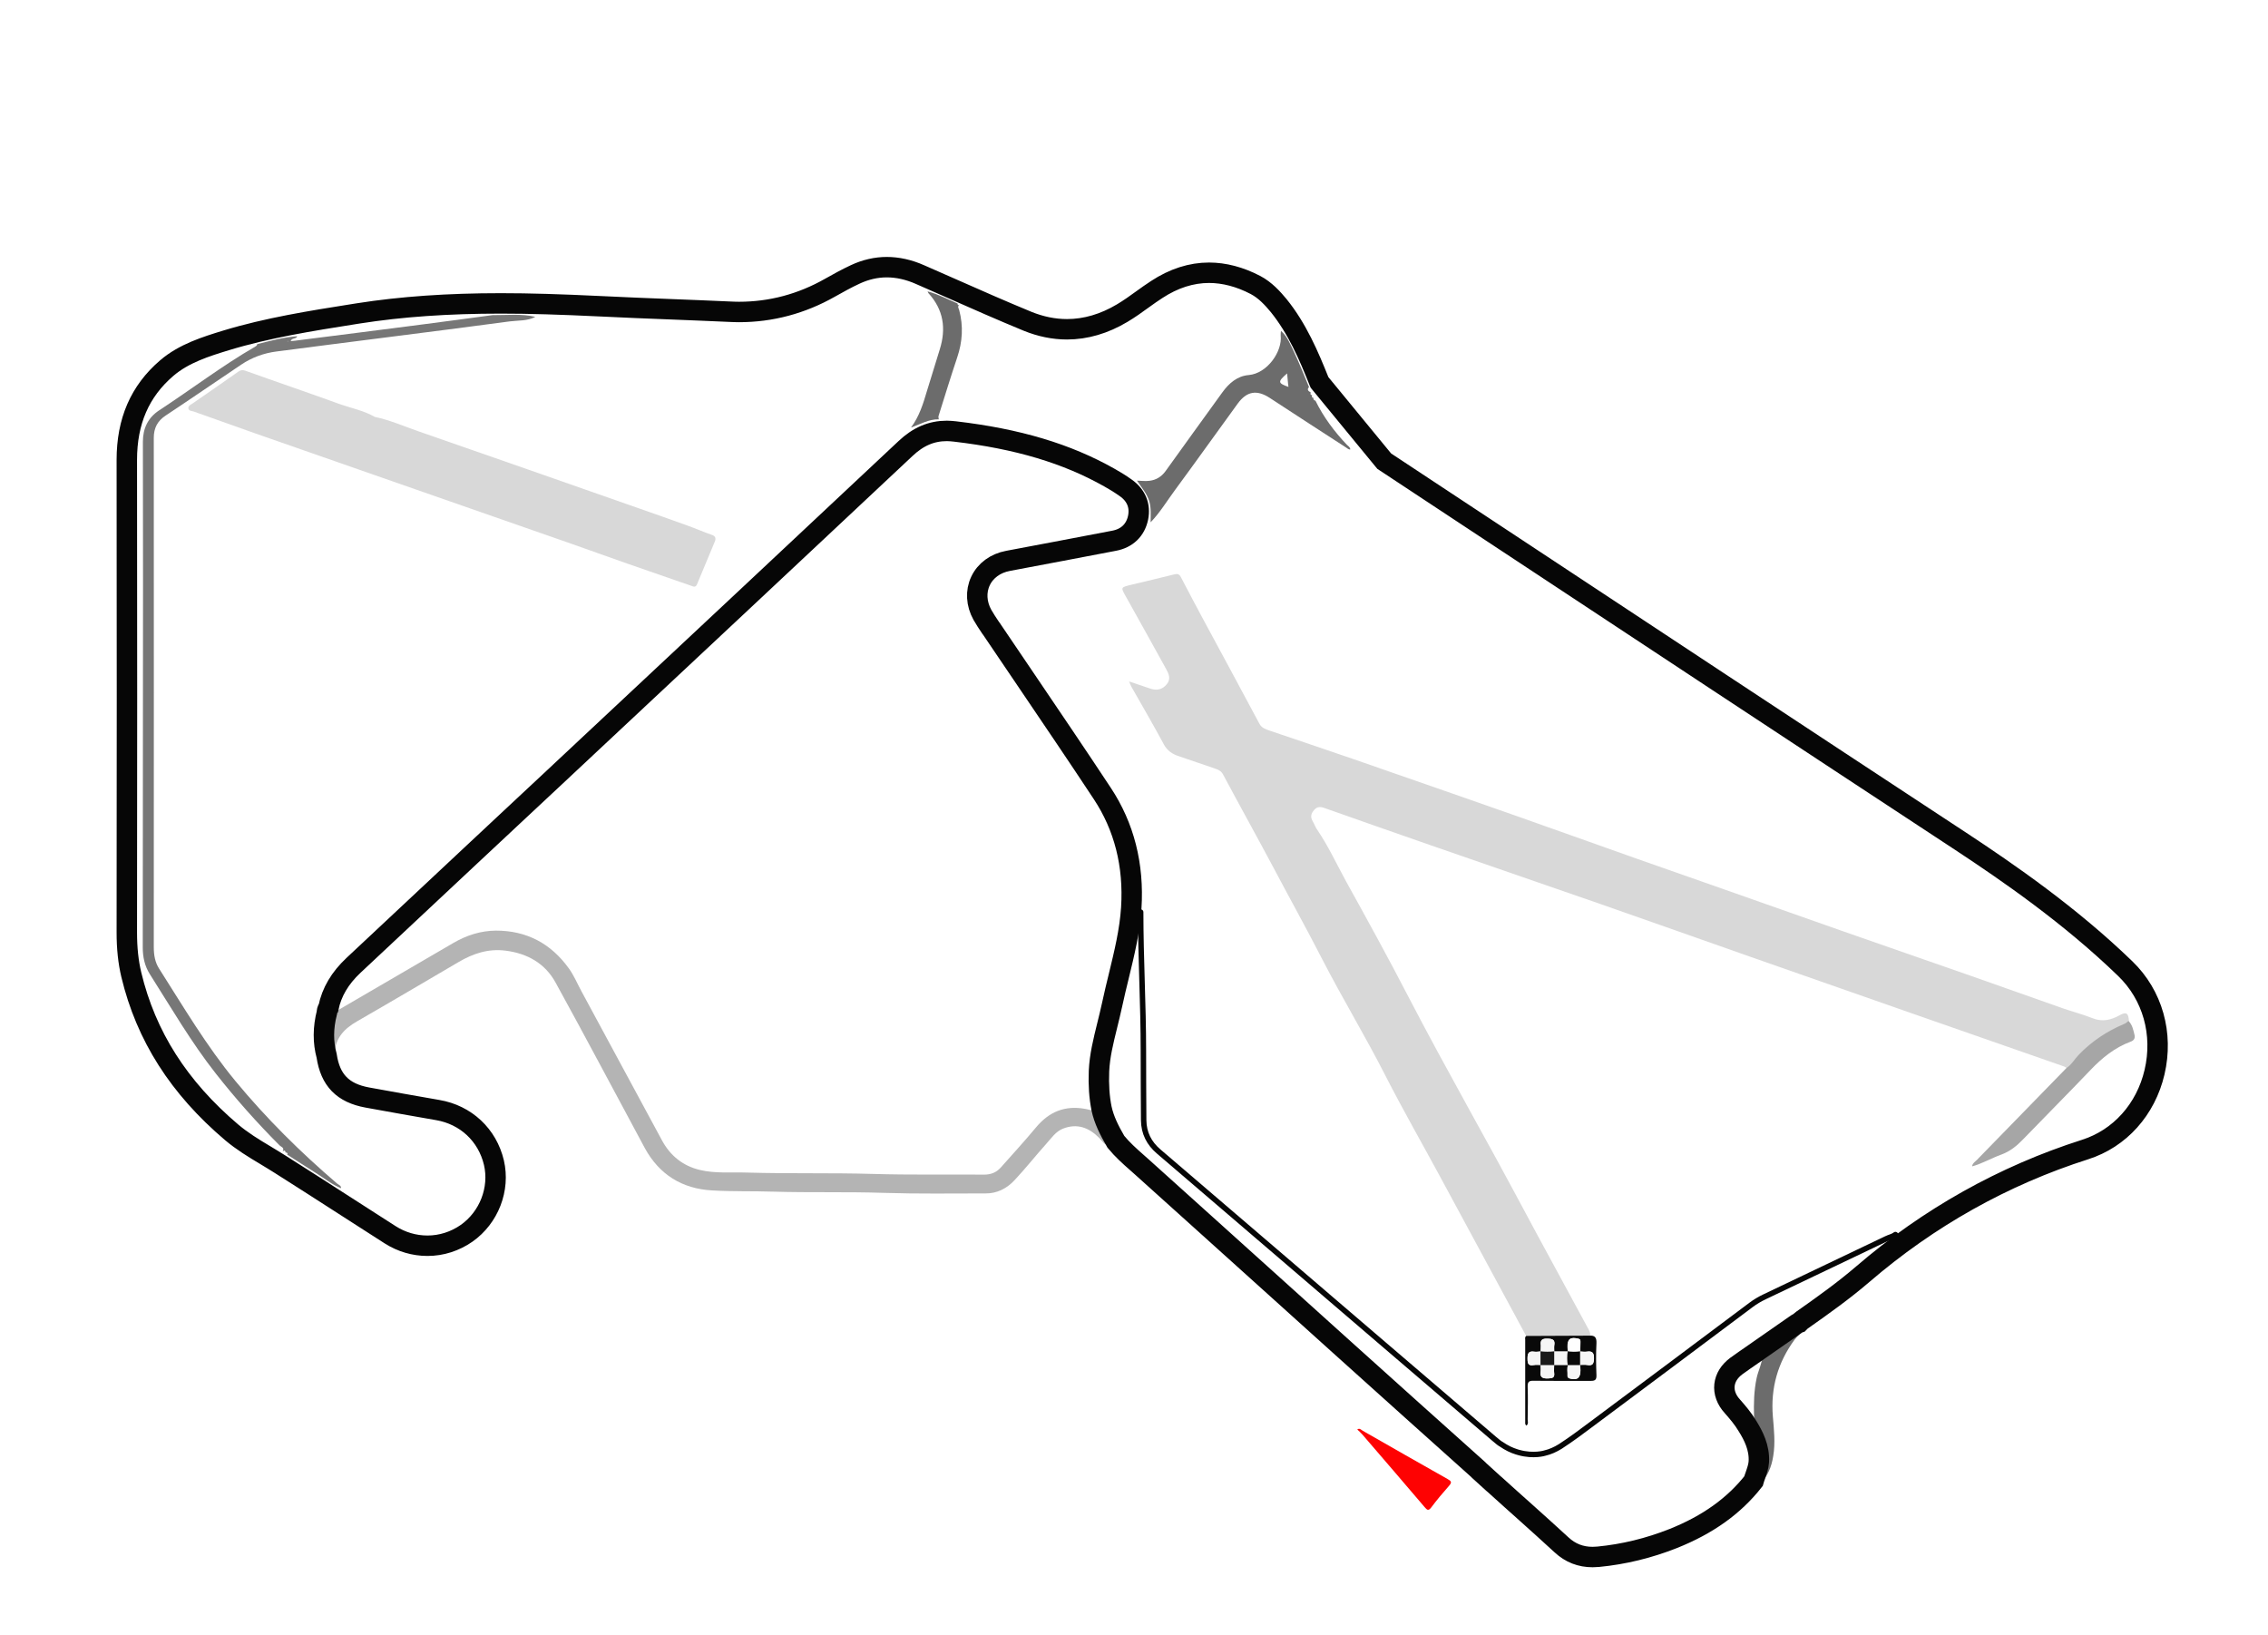
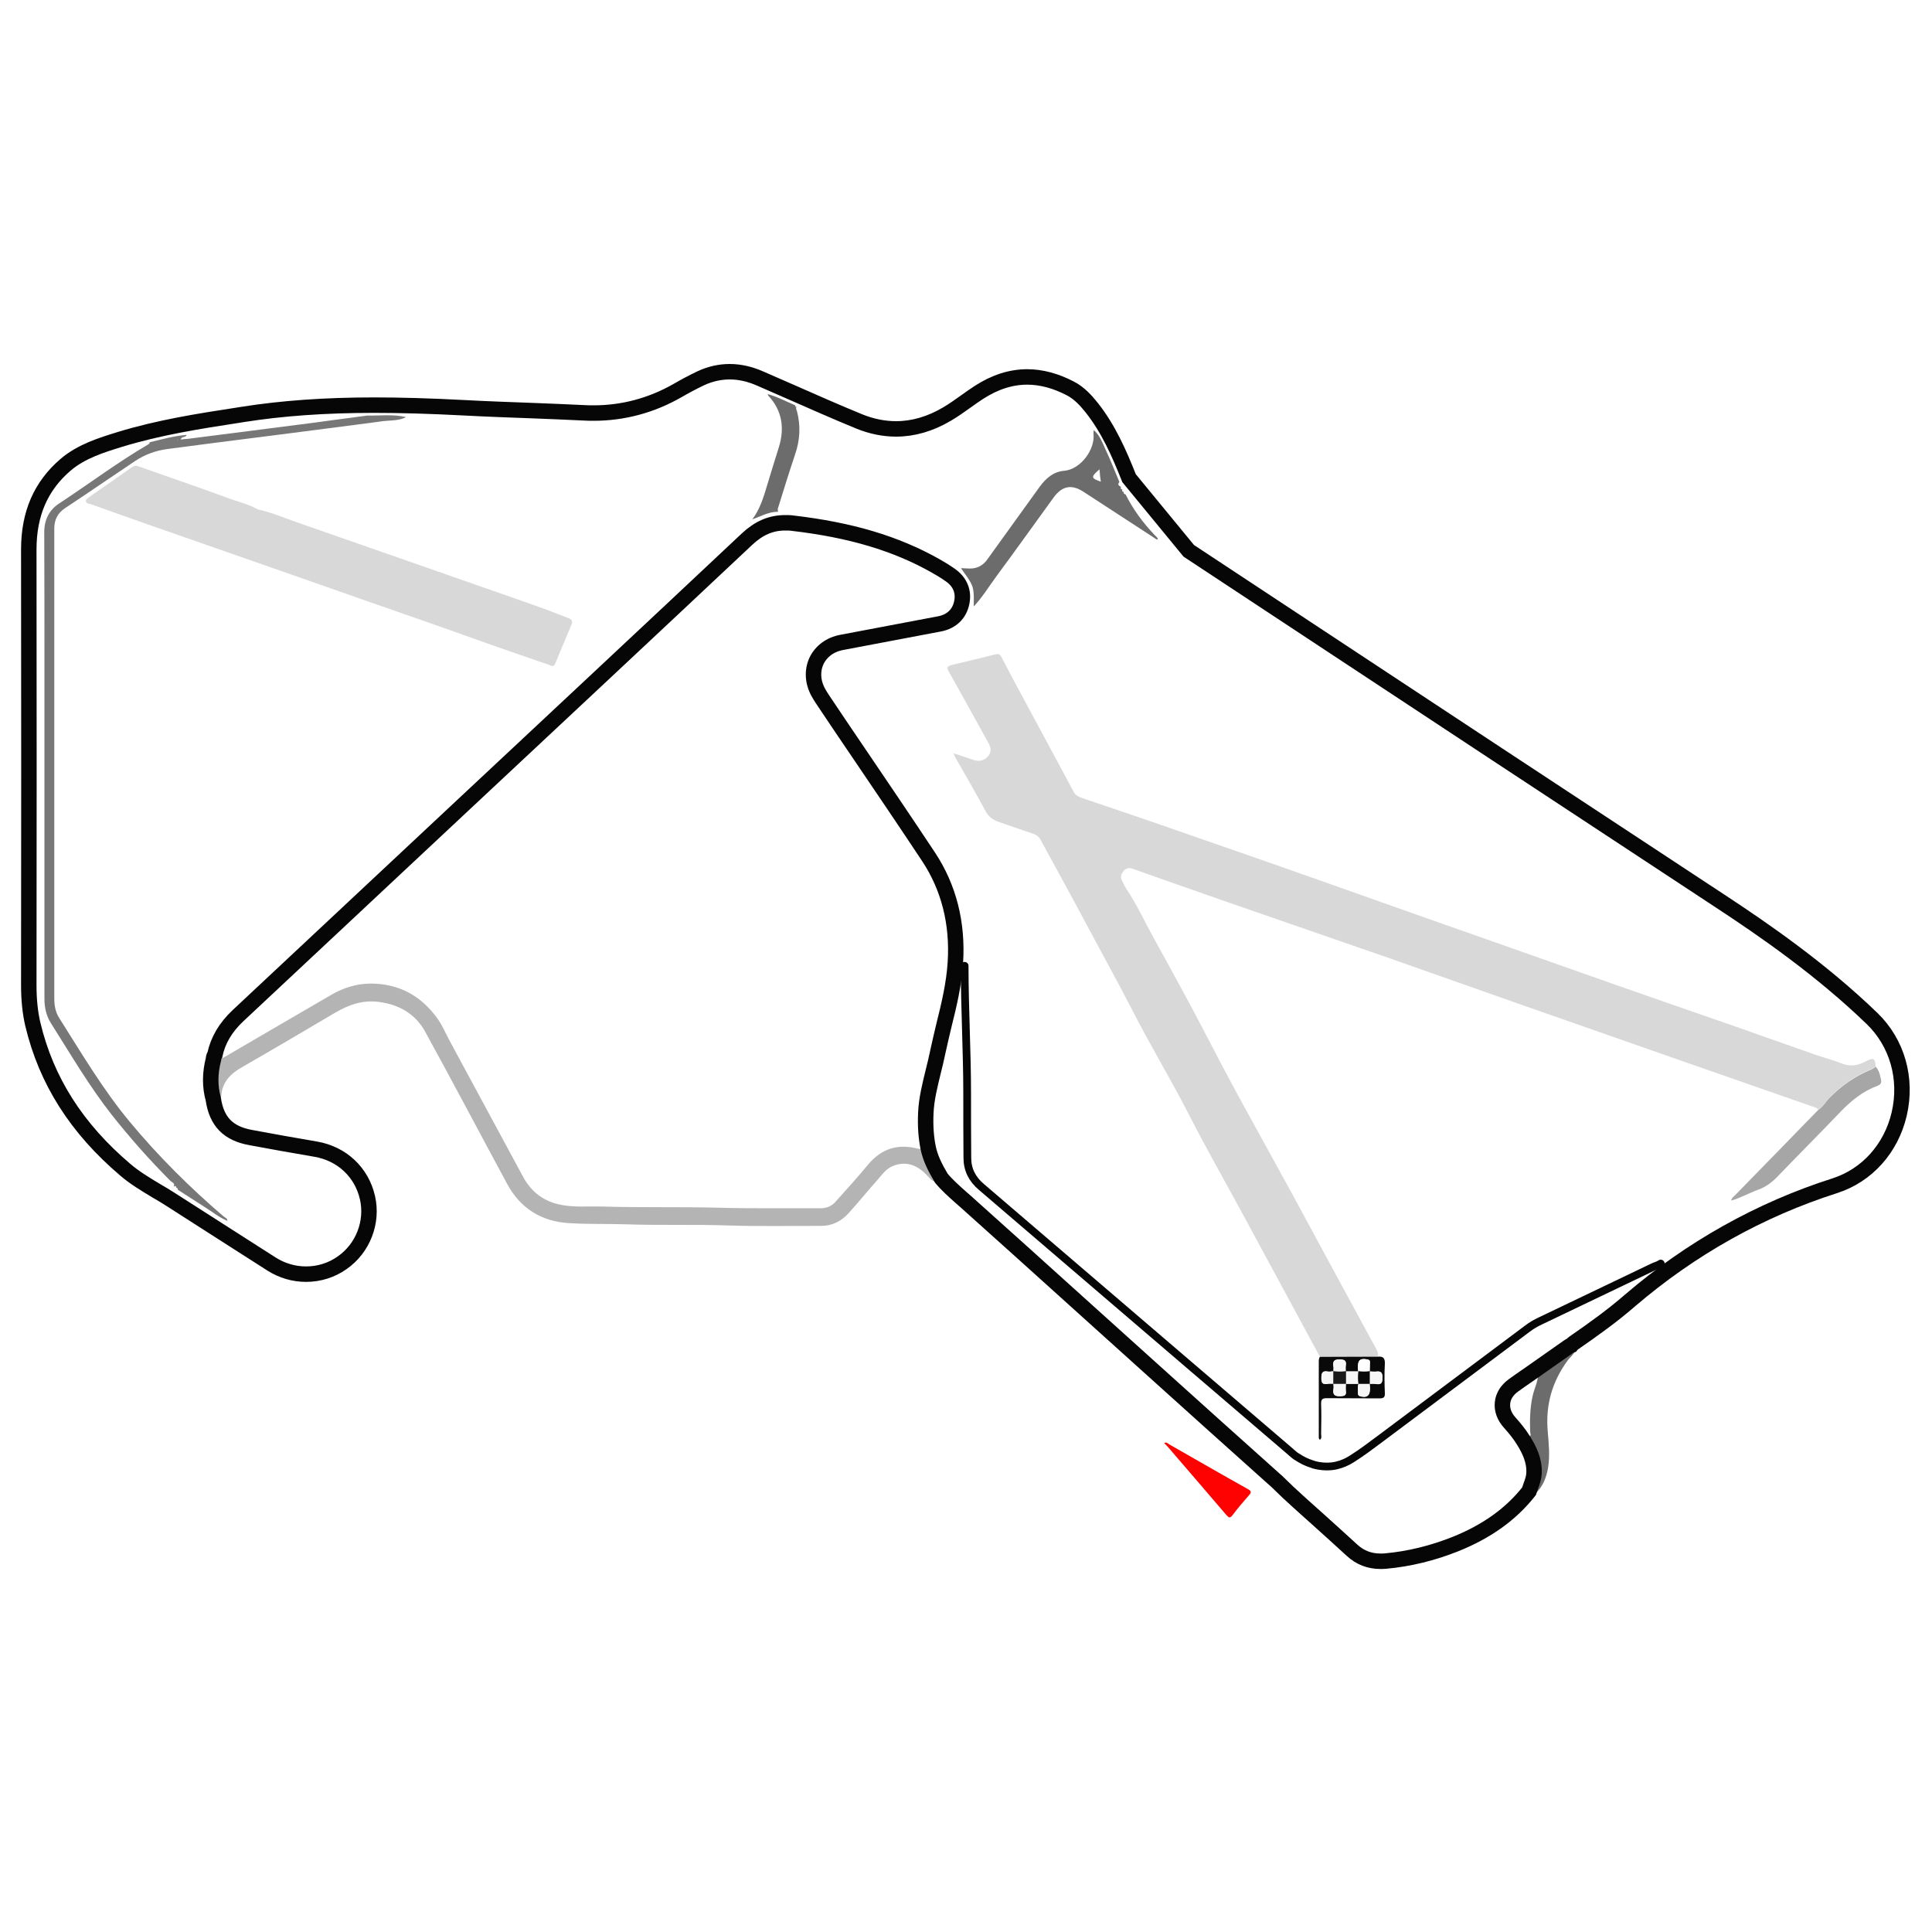
- <svg xmlns="http://www.w3.org/2000/svg" version="1.1" id="Warstwa_1" x="0px" y="0px" viewBox="0 0 1665 1200" style="enable-background:new 0 0 1665 1200;" xml:space="preserve">
+ <svg xmlns="http://www.w3.org/2000/svg" version="1.1" id="Warstwa_1" x="0px" y="0px" viewBox="0 0 1000 1000" style="enable-background:new 0 0 1000 1000;" xml:space="preserve">
  <style type="text/css">
	.st0{fill:#B4B4B4;}
	.st1{fill:#6C6C6C;}
	.st2{fill:#FE0202;}
	.st3{fill:#777777;}
	.st4{fill:#F6F6F6;}
	.st5{fill:#D8D8D8;}
	.st6{fill:#A6A6A6;}
	.st7{fill:#090909;}
	.st8{fill:#FEFEFE;}
	.st9{fill:#1A1A1A;}
	.st10{fill:#060606;}
- 	.st11{fill:none;stroke:#060606;stroke-width:15;stroke-miterlimit:10;}
+ 	.st11{fill:none;stroke:#060606;stroke-width:8;stroke-miterlimit:10;}
	.st12{fill:none;stroke:#060606;stroke-width:4;stroke-linecap:round;stroke-miterlimit:10;}
</style>
-   <path class="st0" d="M803.7,814.9c2,9.5,6.4,17.9,11.2,26.1c-3.9,0-5.6-3.3-7.8-5.6c-7.6-7.7-16.2-11-26.6-7  c-5.5,2.1-8.7,7.1-12.5,11.3c-7.9,8.8-15.2,18.1-23.3,26.7c-5.6,6-12.8,9.7-21.2,9.6c-24.8,0-49.6,0.4-74.4-0.4  c-27.1-0.9-54.3-0.1-81.4-0.9c-15-0.5-30,0-44.9-0.9c-22.1-1.2-38.9-11.7-49.5-31.2c-21.8-40.4-43.2-81-65.4-121.3  c-7.7-14.1-20.7-21.5-36.8-23.5c-12.7-1.6-23.8,2.1-34.5,8.4c-24.8,14.5-49.6,29.2-74.5,43.5c-9.2,5.3-15.8,12-16.4,23.2  c0,0.4-0.6,0.7-0.9,1.1c-2.9-10-2.4-20.1,0.2-30c0.3-0.4,0.6-0.8,0.9-1.2c0,0-0.2,0.1-0.2,0.1c1.3-0.7,2.6-1.4,3.8-2.2  c27.9-16.2,55.7-32.5,83.6-48.7c9.5-5.5,19.8-8.8,30.8-8.9c22.7-0.1,40.7,9.5,53.9,28c3.7,5.2,6.1,11.1,9.1,16.6  c19.7,36.5,39.4,72.9,59.1,109.4c6.1,11.3,15.5,18.8,27.9,21.7c11.4,2.7,23.2,1.5,34.8,1.9c30.8,0.9,61.6,0.1,92.4,1  c27.1,0.8,54.3,0.3,81.5,0.5c4.9,0,8.8-1.6,12-5.1c8.7-9.8,17.6-19.5,26-29.6c9.5-11.4,21.1-16.2,35.8-13.6  C798.8,814.2,801.1,815.4,803.7,814.9z" />
-   <path class="st1" d="M1291.7,1089.5c1.6-5.4,4.1-10.4,4.4-16.2c0.7-11-3.6-20.4-9.2-29.4c2-1,0.8-2.6,0.8-3.9  c-0.3-9.6-0.1-19.1,1.9-28.5c1.2-5.5,3.9-10.5,4.3-16.1c8.9-6.2,17.8-12.5,26.7-18.7c0.8-0.6,1.6-1.2,2.7-1.1c-1,3.3-4,5.2-5.9,7.8  c-12.3,16.8-17.6,35.4-15.9,56.3c0.8,9.6,1.9,19.3,0.3,28.9C1300.6,1076.5,1297.8,1083.8,1291.7,1089.5z" />
-   <path class="st2" d="M996.4,1049.3c1.7-1.3,2.8,0.2,4,0.9c20.8,11.8,41.5,23.8,62.4,35.5c2.7,1.5,3.2,2.4,1,4.9  c-4.5,5.1-8.9,10.3-13,15.8c-2.2,2.9-3.1,2-5-0.2c-15.2-17.9-30.5-35.6-45.8-53.4C998.9,1051.5,997.6,1050.4,996.4,1049.3  L996.4,1049.3z" />
-   <path class="st3" d="M393,232.6c-5.9,3.1-12.4,2.5-18.7,3.3c-30.3,4.1-60.7,7.9-91.1,11.8c-26.7,3.4-53.5,6.8-80.2,10.3  c-9.4,1.2-18.1,4.4-26,9.7c-18.5,12.4-36.9,25.1-55.5,37.4c-6,4-8.6,9.2-8.6,16.3c0.1,124.6,0,249.3,0,373.9c0,5.7,0.9,11,3.9,15.7  c17.9,28.1,34.8,56.8,56.1,82.6c22.6,27.3,47.6,52.1,74.5,75.1c1.2,1,3.1,1.5,3,3.5c-6.8-2.7-12.4-7.4-18.5-11.2  c-7.1-4.4-14-9-21.1-13.5c0.1-0.8-0.1-1.5-1.2-1.5c0,0,0.1,0.1,0.1,0.1c-0.2-1.3-0.6-2.1-2-1c0,0-0.1-0.1-0.1-0.1  c1.4-2.7-1.4-3.2-2.4-4.3c-16.6-16.6-32.2-34.2-46.7-52.6c-18.2-23.1-32.9-48.5-48.6-73.2c-3.7-5.9-5.1-12.5-5.1-19.5  c0.1-88.8,0.1-177.5,0.2-266.3c0-35,0-69.9-0.1-104.9c0-9.8,3.8-17.6,11.8-22.9c23.7-15.5,46.2-32.7,70.7-46.9  c0.8-0.5,1.4-0.9,1.4-1.8c9.7-2.4,19.3-5.1,29.4-5.8c-0.7,2.3-4,1-4.8,3.6c2.3-0.2,4.3-0.4,6.2-0.7c30-3.8,60.1-7.6,90.1-11.5  c17.3-2.2,34.6-4.6,51.9-6.9C372.2,231.4,382.7,230.1,393,232.6z M211.2,250.6c0.1,0,0.2-0.1,0.4-0.1c-0.1-0.1-0.2-0.1-0.3-0.2  c-0.1,0-0.2,0-0.4,0.1C211,250.5,211.1,250.6,211.2,250.6z" />
-   <path class="st1" d="M834.7,352.8c3.1,0.1,6.3,0.5,9.3,0.1c4.7-0.6,8.6-2.9,11.6-7c13.8-19.3,27.8-38.5,41.7-57.8  c4.9-6.8,11-12.1,19.4-12.8c13.8-1.2,24.8-17.5,23.5-29c-0.1-1.1,0.1-2.3,0.2-3.4c4.8,4.1,6.9,10,9.5,15.3  c4.1,8.5,7.4,17.3,11.1,25.9c-1.7,1.9-0.6,3,1.2,3.9c0,0,0,0,0,0c-0.1,0.9-0.5,1.9,1,2c0,0,0,0,0,0c-0.1,0.9-0.4,1.9,1,2  c0,0,0,0,0,0c-0.1,1.1,0.3,1.9,1.5,2.1c5.9,12,13.8,22.6,23,32.3c1,1,2.5,1.8,2.6,3.5c-1.3,0.2-2.1-0.8-3.1-1.4  c-18.7-12.1-37.4-24.2-56-36.4c-9.5-6.2-16.9-5-23.6,4.2c-15.3,21-30.3,42.1-45.7,63c-6,8.1-11.2,16.8-18.2,24.1  c0-5.2,0.5-10.3-1-15.5C841.8,362,837.9,357.7,834.7,352.8z M944.9,274.1c-7,6.1-6.9,7.1,1,9.9c-0.2-1.6-0.4-3-0.5-4.5  C945.2,277.8,945.1,276.2,944.9,274.1z" />
-   <path class="st1" d="M704.3,223.7c-1.7,1.3-0.4,2.8-0.1,4c3.1,11.7,2.4,23.2-1.5,34.7c-4.8,14.3-9.2,28.7-13.7,43  c-0.2,0.7,0.1,1.6,0.2,2.4c-7.4-0.2-13.7,3.7-20.4,6c6-8,8.9-17.3,11.7-26.8c3.1-10.2,6.2-20.3,9.4-30.5c4.8-15.3,2.8-29.2-8.3-41.3  c-0.3-0.3-0.4-0.9-0.6-1.3c7.7,2,14.7,5.8,22,8.9c0.1,0.6-0.1,1.7,1.1,0.9L704.3,223.7z" />
-   <path class="st4" d="M209.9,846c1.1,0,1.2,0.7,1.2,1.5C210.5,847.2,209.5,847.2,209.9,846z" />
-   <path class="st5" d="M1120.4,980.6c-20.7-38.3-41.4-76.6-62.1-114.9c-13.8-25.6-28.3-50.8-41.5-76.7c-14.6-28.6-31.2-56-45.9-84.5  c-11.9-23.2-24.6-46-36.8-69.1c-11.9-22.3-24.2-44.4-36.1-66.7c-1.3-2.5-3.1-3.6-5.6-4.4c-9-3-17.9-6.2-26.9-9.2  c-4.9-1.6-8.6-4-11.2-8.9c-7.6-14.2-15.8-28.1-23.7-42.1c-0.6-1-0.9-2.1-1.7-3.9c5.5,1.9,10.3,3.4,15.1,5.1  c4.9,1.8,9.2,1.1,12.6-3.1c3.1-3.8,1.5-7.5-0.5-11.1c-9.8-17.7-19.6-35.5-29.5-53.1c-3.8-6.8-4-6.8,3.2-8.6  c10.8-2.6,21.6-5.1,32.3-7.8c2.5-0.6,3.7-0.1,4.8,2c5.4,10.3,10.8,20.6,16.3,30.8c13.8,25.6,27.7,51.2,41.4,76.9  c1.6,3,4.4,3.9,7.2,4.9c20.6,7,41.2,13.9,61.8,21c53.6,18.7,107.3,37.2,160.7,56.3c32.1,11.5,64.2,22.8,96.3,34  c34.2,12,68.3,24.1,102.5,36.1c31,10.9,62.1,21.6,93.2,32.5c22.6,7.9,45.1,16,67.7,23.9c7.4,2.6,15,4.5,22.2,7.4  c7.3,2.9,13.6,1.3,19.9-2.2c4.8-2.7,6.6-1.6,6.8,4.5c-1.1,0.7-2.1,1.7-3.2,2.2c-12.7,5.3-23.8,12.7-33.3,22.6  c-3.1,3.2-5.2,7.3-9.1,9.8c-0.9-1.3-2.4-1.6-3.8-2.1c-36.9-12.9-73.7-25.7-110.6-38.6c-39.5-13.8-79-27.6-118.5-41.5  c-36.7-12.9-73.3-25.9-110-38.7c-41.7-14.5-83.4-28.8-125.1-43.3c-25.7-8.9-51.4-18-77-27c-3-1.1-5.4-1.1-7.6,1.5  c-2.2,2.5-2.9,5.1-1,8.2c1.1,1.9,1.8,4,3,5.8c8.3,12.1,14.4,25.4,21.4,38.2c15.4,27.8,30.7,55.6,45.3,83.8c7.3,14,14.7,28,22.2,41.8  c14.4,26.6,29.1,53,43.6,79.5c9.6,17.5,18.9,35.1,28.4,52.7c12.6,23.2,25.2,46.4,37.8,69.7c1.1,2,2.5,4,1.9,6.5  C1151.3,980.5,1135.8,980.5,1120.4,980.6z" />
-   <path class="st6" d="M1517,784c3.8-2.5,6-6.6,9.1-9.8c9.5-9.9,20.7-17.3,33.3-22.6c1.2-0.5,2.2-1.4,3.2-2.2  c2.8,2.8,3.5,6.5,4.4,10.2c0.6,2.5-0.4,4.1-2.8,5c-11.6,4.3-20.9,11.8-29.5,20.8c-16.3,17.1-33,33.8-49.4,50.8  c-4.7,4.9-9.6,8.9-16.1,11.3c-7.2,2.6-13.8,6.5-21.2,8.6l-0.2-0.2c0.4-2.2,2.2-3.2,3.6-4.6C1473.3,828.8,1495.1,806.4,1517,784z" />
-   <path class="st5" d="M275.1,306c11.1,2.3,21.4,6.9,32.1,10.6c53.9,18.7,107.8,37.6,161.7,56.5c12.1,4.2,24.1,8.5,36.1,12.8  c5.9,2.1,11.7,4.7,17.6,6.7c3,1,3,2.9,2.1,5.1c-4.3,10.4-8.7,20.8-13,31.2c-1.1,2.7-2.9,1.5-4.5,1c-15.4-5.3-30.7-10.6-46.1-16  c-14.9-5.2-29.7-10.6-44.6-15.8c-37.1-13-74.1-25.9-111.2-38.8c-39.3-13.7-78.6-27.5-118-41.2c-15-5.3-30-10.6-45-16  c-1.4-0.5-3.7-0.3-4-2.3c-0.3-1.9,1.6-2.7,3-3.6c11.2-7.7,22.4-15.5,33.5-23.3c1.6-1.1,2.9-1.6,5-0.9c23.4,8.4,47,16.4,70.4,24.9  C258.4,299.7,267.3,301.5,275.1,306c0,0.1-0.1,0.3-0.2,0.4C274.9,306.3,275,306.2,275.1,306z" />
+   <path class="st0" d="M477.3,594.6c1.3,6.1,4.2,11.6,7.3,17c-2.6,0-3.6-2.2-5.1-3.6c-4.9-5-10.5-7.2-17.3-4.5  c-3.6,1.4-5.7,4.6-8.1,7.3c-5.1,5.7-9.9,11.7-15.1,17.4c-3.6,3.9-8.3,6.3-13.8,6.3c-16.1,0-32.3,0.3-48.4-0.2  c-17.6-0.6-35.3,0-52.9-0.6c-9.7-0.3-19.5,0-29.2-0.6c-14.4-0.8-25.3-7.6-32.2-20.3c-14.2-26.3-28.1-52.7-42.5-78.9  c-5-9.1-13.5-14-23.9-15.3c-8.3-1.1-15.5,1.4-22.5,5.5c-16.1,9.5-32.2,19-48.4,28.3c-6,3.4-10.3,7.8-10.7,15.1  c0,0.3-0.4,0.5-0.6,0.7c-1.9-6.5-1.5-13,0.2-19.5c0.2-0.3,0.4-0.5,0.6-0.8c0,0-0.1,0.1-0.1,0.1c0.8-0.5,1.7-0.9,2.5-1.4  c18.1-10.6,36.2-21.1,54.4-31.7c6.2-3.6,12.9-5.7,20-5.8c14.8-0.1,26.4,6.2,35,18.2c2.4,3.4,4,7.2,5.9,10.8  c12.8,23.7,25.6,47.4,38.4,71.1c4,7.4,10.1,12.2,18.1,14.1c7.4,1.8,15.1,1,22.6,1.2c20,0.6,40.1,0.1,60.1,0.6  c17.6,0.5,35.3,0.2,53,0.3c3.2,0,5.7-1,7.8-3.3c5.7-6.4,11.5-12.7,16.9-19.3c6.2-7.4,13.7-10.5,23.3-8.8  C474.1,594.2,475.6,594.9,477.3,594.6z" />
+   <path class="st1" d="M794.6,773.2c1-3.5,2.6-6.8,2.9-10.5c0.4-7.2-2.3-13.2-6-19.1c1.3-0.6,0.5-1.7,0.5-2.5  c-0.2-6.2-0.1-12.4,1.3-18.6c0.8-3.6,2.5-6.8,2.8-10.5c5.8-4.1,11.6-8.1,17.4-12.2c0.5-0.4,1-0.8,1.7-0.7c-0.7,2.2-2.6,3.4-3.8,5.1  c-8,10.9-11.5,23-10.3,36.6c0.5,6.2,1.2,12.5,0.2,18.8C800.4,764.8,798.6,769.5,794.6,773.2z" />
+   <path class="st2" d="M602.6,747c1.1-0.8,1.8,0.1,2.6,0.6c13.5,7.7,27,15.5,40.6,23.1c1.8,1,2.1,1.6,0.7,3.2  c-2.9,3.3-5.8,6.7-8.5,10.3c-1.4,1.9-2,1.3-3.3-0.1c-9.9-11.6-19.9-23.2-29.8-34.7C604.2,748.5,603.4,747.8,602.6,747L602.6,747z" />
+   <path class="st3" d="M210.2,215.9c-3.8,2-8.1,1.6-12.2,2.1c-19.7,2.7-39.5,5.1-59.2,7.7c-17.4,2.2-34.8,4.4-52.1,6.7  c-6.1,0.8-11.8,2.9-16.9,6.3c-12.1,8.1-24,16.3-36.1,24.3c-3.9,2.6-5.6,6-5.6,10.6c0,81.1,0,162.1,0,243.2c0,3.7,0.6,7.1,2.6,10.2  c11.6,18.3,22.6,37,36.5,53.7c14.7,17.7,31,33.9,48.5,48.9c0.8,0.7,2,0.9,2,2.3c-4.4-1.8-8-4.8-12-7.3c-4.6-2.9-9.1-5.9-13.7-8.8  c0-0.6-0.1-1-0.8-1c0,0,0.1,0.1,0.1,0.1c-0.1-0.9-0.4-1.4-1.3-0.7c0,0-0.1-0.1-0.1-0.1c0.9-1.7-0.9-2.1-1.6-2.8  c-10.8-10.8-20.9-22.2-30.4-34.2c-11.8-15-21.4-31.5-31.6-47.6c-2.4-3.8-3.3-8.1-3.3-12.7C23,459.1,23,401.4,23,343.7  c0-22.7,0-45.5-0.1-68.2c0-6.4,2.5-11.5,7.7-14.9c15.4-10.1,30.1-21.2,46-30.5c0.5-0.3,0.9-0.6,0.9-1.2c6.3-1.5,12.6-3.3,19.1-3.8  c-0.4,1.5-2.6,0.6-3.1,2.4c1.5-0.2,2.8-0.3,4.1-0.4c19.5-2.5,39.1-5,58.6-7.5c11.3-1.5,22.5-3,33.8-4.5  C196.7,215.2,203.5,214.3,210.2,215.9z M92,227.7c0.1,0,0.2,0,0.2-0.1c-0.1,0-0.1-0.1-0.2-0.1c-0.1,0-0.2,0-0.2,0  C91.8,227.6,91.9,227.6,92,227.7z" />
+   <path class="st1" d="M497.4,294.1c2,0,4.1,0.3,6.1,0.1c3.1-0.4,5.6-1.9,7.5-4.6c9-12.6,18.1-25,27.1-37.6c3.2-4.4,7.2-7.9,12.6-8.3  c9-0.8,16.1-11.4,15.3-18.9c-0.1-0.7,0.1-1.5,0.1-2.2c3.1,2.6,4.5,6.5,6.1,10c2.6,5.5,4.8,11.2,7.2,16.9c-1.1,1.2-0.4,1.9,0.8,2.5  c0,0,0,0,0,0c-0.1,0.6-0.3,1.3,0.7,1.3c0,0,0,0,0,0c-0.1,0.6-0.3,1.2,0.7,1.3c0,0,0,0,0,0c-0.1,0.7,0.2,1.2,1,1.3  c3.9,7.8,9,14.7,15,21c0.6,0.7,1.6,1.2,1.7,2.3c-0.9,0.1-1.4-0.5-2-0.9c-12.1-7.9-24.3-15.8-36.4-23.7c-6.1-4-11-3.2-15.4,2.7  c-9.9,13.6-19.7,27.4-29.7,40.9c-3.9,5.3-7.3,10.9-11.8,15.7c0-3.4,0.3-6.7-0.6-10.1C502.1,300.1,499.5,297.3,497.4,294.1z   M569.1,242.9c-4.6,4-4.5,4.6,0.7,6.4c-0.1-1-0.3-2-0.4-2.9C569.3,245.3,569.2,244.3,569.1,242.9z" />
+   <path class="st1" d="M412.6,210.2c-1.1,0.8-0.3,1.8-0.1,2.6c2,7.6,1.6,15.1-1,22.5c-3.1,9.3-6,18.6-8.9,28c-0.1,0.5,0.1,1,0.1,1.6  c-4.8-0.1-8.9,2.4-13.3,3.9c3.9-5.2,5.8-11.3,7.6-17.4c2-6.6,4-13.2,6.1-19.8c3.1-9.9,1.8-19-5.4-26.8c-0.2-0.2-0.3-0.6-0.4-0.8  c5,1.3,9.6,3.8,14.3,5.8c0.1,0.4-0.1,1.1,0.7,0.6L412.6,210.2z" />
+   <path class="st4" d="M91.1,614.9c0.7,0,0.8,0.4,0.8,1C91.5,615.6,90.8,615.6,91.1,614.9z" />
+   <path class="st5" d="M683.2,702.3c-13.5-24.9-26.9-49.8-40.4-74.7c-9-16.6-18.4-33.1-27-49.9c-9.5-18.6-20.3-36.4-29.8-55  c-7.8-15.1-16-29.9-24-44.9c-7.7-14.5-15.7-28.9-23.5-43.3c-0.9-1.6-2-2.3-3.6-2.9c-5.8-2-11.6-4-17.5-6c-3.2-1.1-5.6-2.6-7.3-5.8  c-4.9-9.2-10.3-18.3-15.4-27.4c-0.4-0.6-0.6-1.3-1.1-2.5c3.6,1.2,6.7,2.2,9.8,3.3c3.2,1.2,6,0.7,8.2-2c2-2.5,1-4.9-0.3-7.2  c-6.4-11.5-12.7-23.1-19.2-34.6c-2.5-4.4-2.6-4.4,2.1-5.6c7-1.7,14-3.3,21-5.1c1.6-0.4,2.4,0,3.1,1.3c3.5,6.7,7,13.4,10.6,20  c9,16.7,18,33.3,26.9,50c1.1,2,2.9,2.5,4.7,3.2c13.4,4.6,26.8,9,40.2,13.7c34.9,12.1,69.7,24.2,104.5,36.6  c20.9,7.4,41.7,14.8,62.6,22.1c22.2,7.8,44.4,15.7,66.6,23.5c20.2,7.1,40.4,14.1,60.6,21.1c14.7,5.1,29.3,10.4,44,15.5  c4.8,1.7,9.7,2.9,14.4,4.8c4.7,1.9,8.9,0.8,13-1.5c3.2-1.7,4.3-1,4.4,2.9c-0.7,0.5-1.3,1.1-2.1,1.4c-8.2,3.4-15.5,8.3-21.7,14.7  c-2,2.1-3.4,4.7-5.9,6.3c-0.6-0.9-1.6-1.1-2.5-1.4c-24-8.4-47.9-16.7-71.9-25.1c-25.7-9-51.4-18-77.1-27  c-23.9-8.4-47.7-16.8-71.5-25.2c-27.1-9.4-54.2-18.8-81.4-28.2c-16.7-5.8-33.4-11.7-50.1-17.6c-1.9-0.7-3.5-0.7-5,1  c-1.4,1.7-1.9,3.3-0.7,5.3c0.7,1.2,1.2,2.6,1.9,3.7c5.4,7.9,9.3,16.5,13.9,24.9c10,18.1,19.9,36.1,29.4,54.5  c4.7,9.1,9.5,18.2,14.4,27.2c9.4,17.3,19,34.5,28.4,51.7c6.2,11.4,12.3,22.8,18.5,34.2c8.2,15.1,16.4,30.2,24.6,45.3  c0.7,1.3,1.6,2.6,1.2,4.3C703.3,702.3,693.3,702.3,683.2,702.3z" />
+   <path class="st6" d="M941.1,574.5c2.5-1.6,3.9-4.3,5.9-6.3c6.2-6.4,13.5-11.3,21.7-14.7c0.8-0.3,1.4-0.9,2.1-1.4  c1.8,1.8,2.3,4.3,2.8,6.7c0.4,1.6-0.2,2.6-1.8,3.2c-7.6,2.8-13.6,7.7-19.2,13.5c-10.6,11.1-21.5,22-32.1,33c-3,3.2-6.3,5.8-10.5,7.3  c-4.7,1.7-9,4.2-13.8,5.6l-0.1-0.1c0.2-1.4,1.5-2.1,2.3-3C912.7,603.7,926.9,589.1,941.1,574.5z" />
+   <path class="st5" d="M133.5,263.7c7.2,1.5,13.9,4.5,20.9,6.9c35.1,12.2,70.1,24.5,105.1,36.7c7.8,2.7,15.7,5.5,23.5,8.3  c3.8,1.4,7.6,3,11.4,4.4c1.9,0.7,1.9,1.9,1.4,3.3c-2.8,6.8-5.7,13.5-8.5,20.3c-0.7,1.8-1.9,1-2.9,0.6c-10-3.4-20-6.9-30-10.4  c-9.7-3.4-19.3-6.9-29-10.3c-24.1-8.4-48.2-16.8-72.3-25.3c-25.6-8.9-51.1-17.9-76.7-26.8c-9.8-3.4-19.5-6.9-29.3-10.4  c-0.9-0.3-2.4-0.2-2.6-1.5c-0.2-1.2,1-1.7,1.9-2.4c7.3-5,14.5-10.1,21.8-15.2c1-0.7,1.9-1.1,3.2-0.6c15.2,5.4,30.6,10.6,45.8,16.2  C122.7,259.6,128.4,260.8,133.5,263.7c0,0.1-0.1,0.2-0.1,0.3C133.4,263.9,133.4,263.8,133.5,263.7z" />
  <g>
-     <path class="st7" d="M1120.4,980.6c15.5-0.1,31-0.1,46.4-0.2c4.2-0.3,5.4,1.5,5.2,5.7c-0.4,7.8-0.3,15.6,0,23.4   c0.1,3.4-1.1,4.1-4.2,4.1c-14-0.1-27.9,0.1-41.9-0.1c-3.5-0.1-4.5,0.9-4.4,4.4c0.3,8,0.1,16,0,23.9c0,1.5,0.8,3.3-0.9,4.6   c-1.1-0.7-0.9-1.7-0.9-2.7c0-20.1,0-40.3,0-60.4C1119.6,982.4,1119.5,981.3,1120.4,980.6z M1131,992c-1.5,0.1-3,0.4-4.5,0.2   c-4.3-0.7-5.2,1.2-5.1,5.2c0,3.6,0.7,5.3,4.6,4.6c1.6-0.3,3.3-0.1,5-0.1c0,1.5,0.3,3,0.1,4.4c-0.8,4.8,1.4,5.7,5.7,5.5   c3-0.2,4.6-0.6,4.2-4c-0.3-1.9,0-3.9,0-5.9c3.4,0,6.8,0,10.2,0c-1,2.5-0.3,5.2-0.4,7.8c-0.1,1,0.3,1.7,1.5,2.1c5.5,1.6,8-0.3,8-6   c0-1.3-0.2-2.6-0.3-3.9c1.8,0,3.6-0.2,5.4,0.1c4,0.7,4.7-1.2,4.8-4.8c0.1-4.1-1.1-5.6-5.2-5c-1.6,0.2-3.3-0.1-4.9-0.1   c0.1-2.3,0.1-4.6,0.2-6.9c0-1.1,0.1-2.1-1.5-2.5c-5.8-1.4-8,0.1-7.9,6c0,1.1,0.2,2.3,0.3,3.4c-3.4,0-6.7,0-10.1,0   c0-1.5-0.2-3,0-4.4c0.8-4.3-1.2-5-5.1-5.1c-4.1-0.1-5.2,1.3-4.7,5C1131.3,989,1131.1,990.5,1131,992z" />
-     <path class="st4" d="M1140.9,1001.9c0,2-0.2,4,0,5.9c0.5,3.4-1.1,3.9-4.2,4c-4.3,0.2-6.5-0.8-5.7-5.5c0.2-1.4,0-2.9-0.1-4.4   l-0.1,0.1c3.4,0,6.8,0,10.1,0L1140.9,1001.9z" />
-     <path class="st4" d="M1160,992c1.6,0.1,3.3,0.4,4.9,0.1c4.1-0.6,5.3,0.9,5.2,5c-0.1,3.7-0.8,5.5-4.8,4.8c-1.8-0.3-3.6-0.1-5.4-0.1   c0,0,0.2,0.1,0.2,0.1c0-3.4,0-6.8,0-10.1L1160,992z" />
-     <path class="st4" d="M1151.1,1001.9c-3.4,0-6.8,0-10.2,0l0.1,0.1c0-3.4,0-6.8,0-10.1l-0.1,0.1c3.4,0,6.7,0,10.1,0l0-0.1   c-0.5,3.4-0.5,6.8,0,10.1L1151.1,1001.9z" />
-     <path class="st4" d="M1131,992c0-1.5,0.2-3,0.1-4.4c-0.5-3.7,0.6-5.1,4.7-5c3.9,0.1,5.9,0.7,5.1,5.1c-0.3,1.4,0,3,0,4.4l0.1-0.1   c-3.4,0.4-6.8,0.4-10.1,0L1131,992z" />
-     <path class="st4" d="M1131,1001.9c-1.7,0-3.4-0.2-5,0.1c-3.9,0.7-4.6-1-4.6-4.6c0-4,0.8-5.9,5.1-5.2c1.4,0.2,3-0.1,4.5-0.2   c0,0-0.1-0.1-0.1-0.1c0,3.4,0,6.8,0,10.1L1131,1001.9z" />
-     <path class="st4" d="M1159.9,1001.9c0.1,1.3,0.3,2.6,0.3,3.9c0.1,5.7-2.5,7.6-8,6c-1.2-0.4-1.6-1.1-1.5-2.1   c0.2-2.6-0.5-5.2,0.4-7.8c0,0-0.2,0.1-0.2,0.1c3,0,6.1,0,9.1,0L1159.9,1001.9z" />
-     <path class="st8" d="M1151,992c-0.1-1.1-0.3-2.3-0.3-3.4c-0.1-5.8,2.1-7.4,7.9-6c1.7,0.4,1.5,1.4,1.5,2.5c0,2.3-0.1,4.6-0.2,6.9   c0,0,0-0.2,0-0.2c-3,0.5-6,0.4-9.1,0C1150.9,991.9,1151,992,1151,992z" />
-     <path class="st9" d="M1130.9,1002c0-3.4,0-6.8,0-10.1c3.4,0.4,6.8,0.4,10.1,0c0,3.4,0,6.8,0,10.1   C1137.7,1002,1134.3,1002,1130.9,1002z" />
-     <path class="st7" d="M1150.9,991.9c3,0.4,6,0.5,9.1,0c0,3.4,0,6.8,0,10.1c-3,0-6.1,0-9.1,0C1150.4,998.6,1150.4,995.2,1150.9,991.9   z" />
+     <path class="st7" d="M683.2,702.3c10.1,0,20.1-0.1,30.2-0.1c2.7-0.2,3.5,1,3.4,3.7c-0.3,5.1-0.2,10.2,0,15.2   c0.1,2.2-0.7,2.7-2.8,2.7c-9.1-0.1-18.2,0-27.3-0.1c-2.3,0-2.9,0.6-2.9,2.9c0.2,5.2,0.1,10.4,0,15.6c0,1,0.5,2.2-0.6,3   c-0.7-0.4-0.6-1.1-0.6-1.8c0-13.1,0-26.2,0-39.3C682.7,703.5,682.7,702.9,683.2,702.3z M690.2,709.8c-1,0-2,0.3-2.9,0.1   c-2.8-0.5-3.4,0.8-3.3,3.4c0,2.3,0.5,3.4,3,3c1.1-0.2,2.2-0.1,3.2-0.1c0,1,0.2,1.9,0,2.9c-0.5,3.1,0.9,3.7,3.7,3.6   c2-0.1,3-0.4,2.7-2.6c-0.2-1.3,0-2.6,0-3.8c2.2,0,4.4,0,6.6,0c-0.6,1.7-0.2,3.4-0.3,5c0,0.7,0.2,1.1,1,1.4c3.5,1,5.2-0.2,5.2-3.9   c0-0.8-0.1-1.7-0.2-2.5c1.2,0,2.4-0.1,3.5,0.1c2.6,0.4,3.1-0.8,3.1-3.1c0.1-2.7-0.7-3.7-3.4-3.3c-1,0.2-2.1,0-3.2-0.1   c0-1.5,0.1-3,0.1-4.5c0-0.7,0.1-1.4-1-1.6c-3.8-0.9-5.2,0.1-5.2,3.9c0,0.7,0.1,1.5,0.2,2.2c-2.2,0-4.4,0-6.5,0c0-1-0.1-1.9,0-2.9   c0.5-2.8-0.8-3.3-3.3-3.3c-2.7,0-3.4,0.9-3.1,3.3C690.3,707.8,690.2,708.8,690.2,709.8z" />
+     <path class="st4" d="M696.6,716.2c0,1.3-0.1,2.6,0,3.8c0.3,2.2-0.7,2.5-2.7,2.6c-2.8,0.1-4.2-0.5-3.7-3.6c0.2-0.9,0-1.9,0-2.9   l-0.1,0.1C692.3,716.3,694.5,716.3,696.6,716.2L696.6,716.2z" />
+     <path class="st4" d="M709,709.8c1.1,0,2.2,0.2,3.2,0.1c2.6-0.4,3.5,0.6,3.4,3.3c-0.1,2.4-0.5,3.6-3.1,3.1c-1.1-0.2-2.3-0.1-3.5-0.1   c0,0,0.1,0.1,0.1,0.1C709,714.1,709,711.9,709,709.8L709,709.8z" />
+     <path class="st4" d="M703.2,716.2c-2.2,0-4.4,0-6.6,0l0.1,0.1c0-2.2,0-4.4,0-6.6l-0.1,0.1c2.2,0,4.4,0,6.5,0l0-0.1   c-0.3,2.2-0.3,4.4,0,6.6L703.2,716.2z" />
+     <path class="st4" d="M690.2,709.8c0-1,0.2-1.9,0-2.9c-0.3-2.4,0.4-3.3,3.1-3.3c2.5,0,3.8,0.5,3.3,3.3c-0.2,0.9,0,1.9,0,2.9l0.1-0.1   C694.5,710,692.3,710,690.2,709.8L690.2,709.8z" />
+     <path class="st4" d="M690.1,716.2c-1.1,0-2.2-0.1-3.2,0.1c-2.5,0.4-3-0.7-3-3c0-2.6,0.5-3.9,3.3-3.4c0.9,0.2,1.9-0.1,2.9-0.1   c0,0-0.1-0.1-0.1-0.1C690.1,711.9,690.1,714.1,690.1,716.2L690.1,716.2z" />
+     <path class="st4" d="M708.9,716.2c0.1,0.8,0.2,1.7,0.2,2.5c0,3.7-1.6,4.9-5.2,3.9c-0.8-0.2-1-0.7-1-1.4c0.1-1.7-0.4-3.4,0.3-5   c0,0-0.1,0.1-0.1,0.1C705.1,716.3,707,716.3,708.9,716.2L708.9,716.2z" />
+     <path class="st8" d="M703.1,709.8c-0.1-0.7-0.2-1.5-0.2-2.2c-0.1-3.8,1.4-4.8,5.2-3.9c1.1,0.3,1,0.9,1,1.6c0,1.5-0.1,3-0.1,4.5   c0,0,0-0.1,0-0.1C707,710,705.1,710,703.1,709.8C703.1,709.7,703.1,709.8,703.1,709.8z" />
+     <path class="st9" d="M690.1,716.3c0-2.2,0-4.4,0-6.6c2.2,0.3,4.4,0.3,6.6,0c0,2.2,0,4.4,0,6.6C694.5,716.3,692.3,716.3,690.1,716.3   z" />
+     <path class="st7" d="M703.1,709.7c2,0.3,3.9,0.3,5.9,0c0,2.2,0,4.4,0,6.6c-2,0-3.9,0-5.9,0C702.8,714.1,702.8,711.9,703.1,709.7z" />
  </g>
  <g>
-     <path class="st10" d="M246,742.8c-0.1,0-0.1,0-0.2,0c0,0,0,0.1,0,0.1L246,742.8z" />
-     <path class="st10" d="M964.1,292C964.1,292,964.1,292,964.1,292C964.1,292,964,292,964.1,292L964.1,292z" />
-     <path class="st10" d="M209.9,846c0,0.1,0,0.1-0.1,0.2c0.1,0,0.1,0,0.2-0.1L209.9,846z" />
-     <path class="st10" d="M962.1,288C962.1,288,962.1,288,962.1,288C962.1,288,962.1,288,962.1,288L962.1,288z" />
-     <path class="st10" d="M963.1,290C963.1,290,963.1,290,963.1,290C963.1,290,963.1,290,963.1,290L963.1,290z" />
+     <path class="st10" d="M114.6,547.7c0,0-0.1,0-0.1,0c0,0,0,0,0,0.1L114.6,547.7z" />
+     <path class="st10" d="M581.6,254.6C581.6,254.6,581.6,254.6,581.6,254.6C581.6,254.6,581.5,254.5,581.6,254.6L581.6,254.6z" />
+     <path class="st10" d="M91.1,614.9c0,0.1,0,0.1,0,0.1C91.1,615,91.1,615,91.1,614.9L91.1,614.9z" />
+     <path class="st10" d="M580.3,252C580.3,252,580.3,252,580.3,252C580.3,251.9,580.3,251.9,580.3,252L580.3,252z" />
+     <path class="st10" d="M580.9,253.3C580.9,253.3,580.9,253.3,580.9,253.3C580.9,253.3,580.9,253.2,580.9,253.3L580.9,253.3z" />
  </g>
-   <path id="track" class="st11" d="M1086.1,1079.6c-0.3-0.3-0.7-0.6-1-1c-32-28.6-63.7-57.1-101.5-91.1  c-18.2-16.4-36.4-32.8-54.7-49.3c-29.7-26.7-60.3-54.4-90.5-81.5c-1.2-1.1-2.4-2.2-3.6-3.2c-5.7-5-11-9.8-15.6-15.4  c-5-8.6-8.7-16.1-10.5-24.3c-1.7-8.4-2.3-17.5-1.9-27.6c0.5-11.3,3.2-22,6-33.4c1.2-4.9,2.5-10.1,3.6-15.2c1.5-7.1,3.3-14.4,5-21.4  c3.9-16.1,8-32.7,9.1-49.8c2-31.4-5.2-59.7-21.3-84c-18.4-27.9-37.5-56-55.9-83.2c-8.5-12.6-17.1-25.2-25.6-37.8l-0.4-0.5  c-2.2-3.3-4.3-6.4-6.1-9.6c-4.5-8.1-5-17.2-1.4-24.8c3.6-7.7,11-13.1,20.2-14.8c26.2-4.9,52.9-10,78-14.8  c9.4-1.8,15.6-7.8,17.5-16.9c1.8-8.8-1.4-16.6-9.2-22c-4.1-2.9-8-5.3-11.8-7.4c-31.3-17.7-67.4-28.5-113.5-33.9  c-2-0.2-4-0.4-5.9-0.4c-11.3,0-21,4.1-30.4,13c-75,70.4-151.3,141.8-225.2,210.9c-21.5,20.1-43,40.3-64.6,60.4  c-9.7,9.1-19.4,18.1-29.1,27.2c-28.3,26.5-57.5,53.8-86.3,80.8c-10,9.4-16,19.6-18.4,31.2c-1,1.3-1.1,2.6-1.1,3.4  c-2.9,11.4-2.9,21.8-0.2,31.8c2.7,17.9,11.9,27.3,29.8,30.6c15.5,2.8,33.6,6.1,51.7,9.2c20.7,3.5,36.5,18.3,41.3,38.6  c4.5,19.4-3.6,40.3-20.1,51.9c-8.5,5.9-18.4,9.1-28.7,9.1c-9.7,0-19.1-2.8-27.3-8c-11.4-7.3-22.7-14.6-34.1-21.9  c-15.5-10-31-19.9-46.6-29.8c-3.6-2.3-7.3-4.5-10.9-6.7c-8.9-5.3-17.2-10.4-24.8-16.8c-38.8-32.9-62.9-70.7-73.7-115.7  c-2.2-9.2-3.3-19.4-3.3-31c0.1-113.1,0.2-230.1,0-346.9c0-28.4,9.5-50.4,29.3-67.4c12.7-10.9,29.1-15.9,43.4-20.3  c30.5-9.3,62.7-14.4,93.7-19.3l3.8-0.6c31.3-4.9,65.4-7.3,104.4-7.3c21.2,0,43.7,0.7,73.1,2.1c17.2,0.9,34.7,1.5,51.6,2.2  c14.2,0.6,28.9,1.1,43.3,1.8c2.3,0.1,4.5,0.2,6.8,0.2c23.6,0,46-6,66.8-17.8c5.9-3.3,12.1-6.8,18.6-9.8c7.5-3.5,15.3-5.3,23.1-5.3  c7.9,0,16.2,1.8,24.5,5.5c7.7,3.4,15.5,6.8,23.2,10.2c18.1,8,36.9,16.3,55.6,24c9.6,3.9,19.3,5.9,29,5.9c13.7,0,27.4-4,40.6-11.9  c5.2-3.1,10.1-6.6,14.9-10.1c3.4-2.4,6.9-5,10.4-7.2c12.5-8.2,25.4-12.3,38.4-12.3c11.1,0,22.6,3,34.1,9c7.2,3.8,12.6,9.8,17,15.1  c13.6,16.8,22.1,36.7,29.7,55.7l0.3,0.7l47.5,57.8l68.3,45.1c116.3,76.8,236.5,156.2,355,234c34.9,23,80.3,54.3,120.7,93.4  c20.1,19.4,28.1,47.8,21.5,76c-6.4,27.4-25.5,48.7-51,56.8c-59.9,19.1-114.8,49.9-163.2,91.5c-14.1,12.1-29.1,22.8-44.6,33.7  c-0.9,0.6-1.5,1.3-2.1,1.9c-1.2,0.4-2.2,1.1-2.7,1.5l-27,18.8c-1.7,1.2-3.4,2.3-5,3.5c-3.7,2.6-7.6,5.2-11.4,8  c-5.1,3.8-8.1,8.6-8.7,13.9c-0.6,5.4,1.4,10.9,5.8,15.7c3.8,4.3,7.8,9,10.9,14.2c4.6,7.3,9.1,16.2,8.5,26.5  c-0.2,3.4-1.4,6.7-2.6,10.2c-0.5,1.3-0.9,2.6-1.3,4c-14.3,18.2-33.6,32-58.9,42.1c-17.9,7.1-36.4,11.6-55.1,13.4  c-1.4,0.1-2.8,0.2-4.1,0.2c-8.8,0-16.3-2.9-22.8-8.9c-8.8-8.1-17.8-16.2-26.5-24c-3.4-3.1-6.9-6.2-10.3-9.2  c-4.1-3.7-8.1-7.3-12.2-11c-0.5-0.5-1-0.9-1.4-1.2L1086.1,1079.6z" />
-   <path id="pit" class="st12" d="M1391.5,906.2c-2.1,1.6-4.4,1.9-6.8,3.1c-29.7,14.2-59.4,28.4-89.1,42.5c-3.6,1.7-7,3.7-10.2,6.1  c-38.6,28.9-77.3,57.9-116,86.7c-7.9,5.9-15.7,11.8-23.9,17.1c-3.7,2.3-7.5,4-11.4,4.9l0,0c0,0-8.1,2.6-19-0.4  c-0.1,0-0.2-0.1-0.4-0.1c-0.5-0.1-1-0.3-1.3-0.4c-3.6-1.1-7.4-2.9-11.3-5.6c-1.2-0.6-2.6-1.8-4.6-3.5c0,0,0,0,0,0c0,0,0,0,0,0  c-0.2-0.1-0.3-0.3-0.5-0.4c-27.1-23.2-54.2-46.4-81.2-69.5c-55-47.1-110-94.3-165.1-141.4c-7.2-6.1-11-13.7-11.1-23  c-0.1-17-0.2-34-0.2-51c0-33.9-2-67.9-2-101.8" />
+   <path id="track" class="st11" d="M660.9,766.8c-0.2-0.2-0.4-0.4-0.7-0.6c-20.8-18.6-41.5-37.2-66-59.3c-11.9-10.7-23.7-21.4-35.5-32  c-19.3-17.4-39.2-35.4-58.9-53c-0.8-0.7-1.6-1.4-2.4-2.1c-3.7-3.3-7.2-6.4-10.2-10c-3.3-5.6-5.7-10.4-6.8-15.8  c-1.1-5.5-1.5-11.4-1.2-17.9c0.3-7.3,2.1-14.3,3.9-21.7c0.8-3.2,1.6-6.5,2.3-9.9c1-4.6,2.1-9.3,3.2-13.9c2.6-10.4,5.2-21.2,5.9-32.4  c1.3-20.4-3.4-38.8-13.8-54.6c-12-18.1-24.4-36.4-36.4-54.1c-5.6-8.2-11.1-16.4-16.6-24.6l-0.2-0.3c-1.4-2.1-2.8-4.1-4-6.3  c-2.9-5.3-3.2-11.2-0.9-16.2c2.4-5,7.1-8.5,13.1-9.6c17-3.2,34.4-6.5,50.7-9.6c6.1-1.2,10.2-5.1,11.4-11c1.2-5.7-0.9-10.8-6-14.3  c-2.7-1.9-5.2-3.4-7.7-4.8c-20.4-11.5-43.8-18.5-73.8-22c-1.3-0.2-2.6-0.2-3.9-0.2c-7.4,0-13.6,2.7-19.8,8.5  c-48.7,45.8-98.4,92.2-146.4,137.1c-14,13.1-28,26.2-42,39.3c-6.3,5.9-12.6,11.8-18.9,17.7c-18.4,17.2-37.4,35-56.1,52.5  c-6.5,6.1-10.4,12.8-12,20.3c-0.6,0.8-0.7,1.7-0.7,2.2c-1.9,7.4-1.9,14.2-0.1,20.7c1.7,11.6,7.7,17.8,19.4,19.9  c10.1,1.9,21.9,4,33.6,6c13.5,2.3,23.8,11.9,26.8,25.1c2.9,12.6-2.3,26.2-13.1,33.7c-5.5,3.9-12,5.9-18.7,5.9  c-6.3,0-12.4-1.8-17.8-5.2c-7.4-4.7-14.8-9.5-22.2-14.2c-10.1-6.5-20.2-12.9-30.3-19.4c-2.3-1.5-4.7-2.9-7.1-4.3  c-5.8-3.5-11.2-6.7-16.1-10.9c-25.2-21.4-40.9-46-47.9-75.3c-1.4-6-2.1-12.6-2.1-20.2c0.1-73.6,0.1-149.6,0-225.6  c0-18.5,6.2-32.8,19-43.8c8.3-7.1,18.9-10.3,28.3-13.2c19.9-6.1,40.7-9.4,61-12.5l2.5-0.4c20.3-3.2,42.5-4.8,67.9-4.8  c13.8,0,28.4,0.4,47.5,1.4c11.2,0.6,22.5,1,33.5,1.4c9.2,0.4,18.8,0.7,28.2,1.2c1.5,0.1,2.9,0.1,4.4,0.1c15.3,0,29.9-3.9,43.4-11.6  c3.8-2.2,7.9-4.4,12.1-6.4c4.9-2.3,10-3.4,15-3.4c5.2,0,10.5,1.2,15.9,3.6c5,2.2,10.1,4.4,15.1,6.6c11.8,5.2,24,10.6,36.2,15.6  c6.2,2.5,12.6,3.8,18.9,3.8c8.9,0,17.8-2.6,26.4-7.7c3.4-2,6.6-4.3,9.7-6.5c2.2-1.6,4.5-3.2,6.8-4.7c8.2-5.3,16.5-8,25-8  c7.2,0,14.7,2,22.2,5.9c4.7,2.4,8.2,6.3,11,9.8c8.8,11,14.4,23.9,19.3,36.2l0.2,0.5l30.9,37.6l44.4,29.3  c75.6,49.9,153.8,101.5,230.8,152.1c22.7,14.9,52.2,35.3,78.5,60.7c13,12.6,18.3,31.1,14,49.5c-4.2,17.8-16.6,31.6-33.2,37  c-38.9,12.4-74.7,32.5-106.2,59.5c-9.1,7.9-18.9,14.9-29,21.9c-0.6,0.4-1,0.8-1.3,1.2c-0.8,0.3-1.4,0.7-1.8,1l-17.5,12.3  c-1.1,0.8-2.2,1.5-3.3,2.3c-2.4,1.7-5,3.4-7.4,5.2c-3.3,2.4-5.3,5.6-5.6,9c-0.4,3.5,0.9,7.1,3.7,10.2c2.5,2.8,5,5.8,7.1,9.2  c3,4.8,5.9,10.5,5.5,17.2c-0.1,2.2-0.9,4.4-1.7,6.6c-0.3,0.8-0.6,1.7-0.9,2.6c-9.3,11.8-21.8,20.8-38.3,27.4  c-11.6,4.6-23.7,7.6-35.9,8.7c-0.9,0.1-1.8,0.1-2.7,0.1c-5.7,0-10.6-1.9-14.8-5.8c-5.7-5.3-11.6-10.5-17.2-15.6c-2.2-2-4.5-4-6.7-6  c-2.7-2.4-5.3-4.8-7.9-7.2c-0.3-0.3-0.6-0.6-0.9-0.8L660.9,766.8z" />
+   <path id="pit" class="st12" d="M859.6,654c-1.4,1-2.9,1.2-4.4,2c-19.3,9.2-38.6,18.5-57.9,27.7c-2.4,1.1-4.6,2.4-6.7,4  c-25.1,18.8-50.3,37.6-75.4,56.4c-5.1,3.8-10.2,7.7-15.6,11.1c-2.4,1.5-4.9,2.6-7.4,3.2l0,0c0,0-5.3,1.7-12.3-0.3  c-0.1,0-0.2,0-0.2-0.1c-0.3-0.1-0.6-0.2-0.9-0.3c-2.3-0.7-4.8-1.9-7.4-3.6c-0.8-0.4-1.7-1.2-3-2.3c0,0,0,0,0,0c0,0,0,0,0,0  c-0.1-0.1-0.2-0.2-0.3-0.3c-17.6-15.1-35.2-30.1-52.8-45.2c-35.8-30.7-71.6-61.3-107.4-92c-4.7-4-7.2-8.9-7.2-15  c-0.1-11.1-0.1-22.1-0.1-33.2c0-22.1-1.3-44.1-1.3-66.2" />
</svg>
